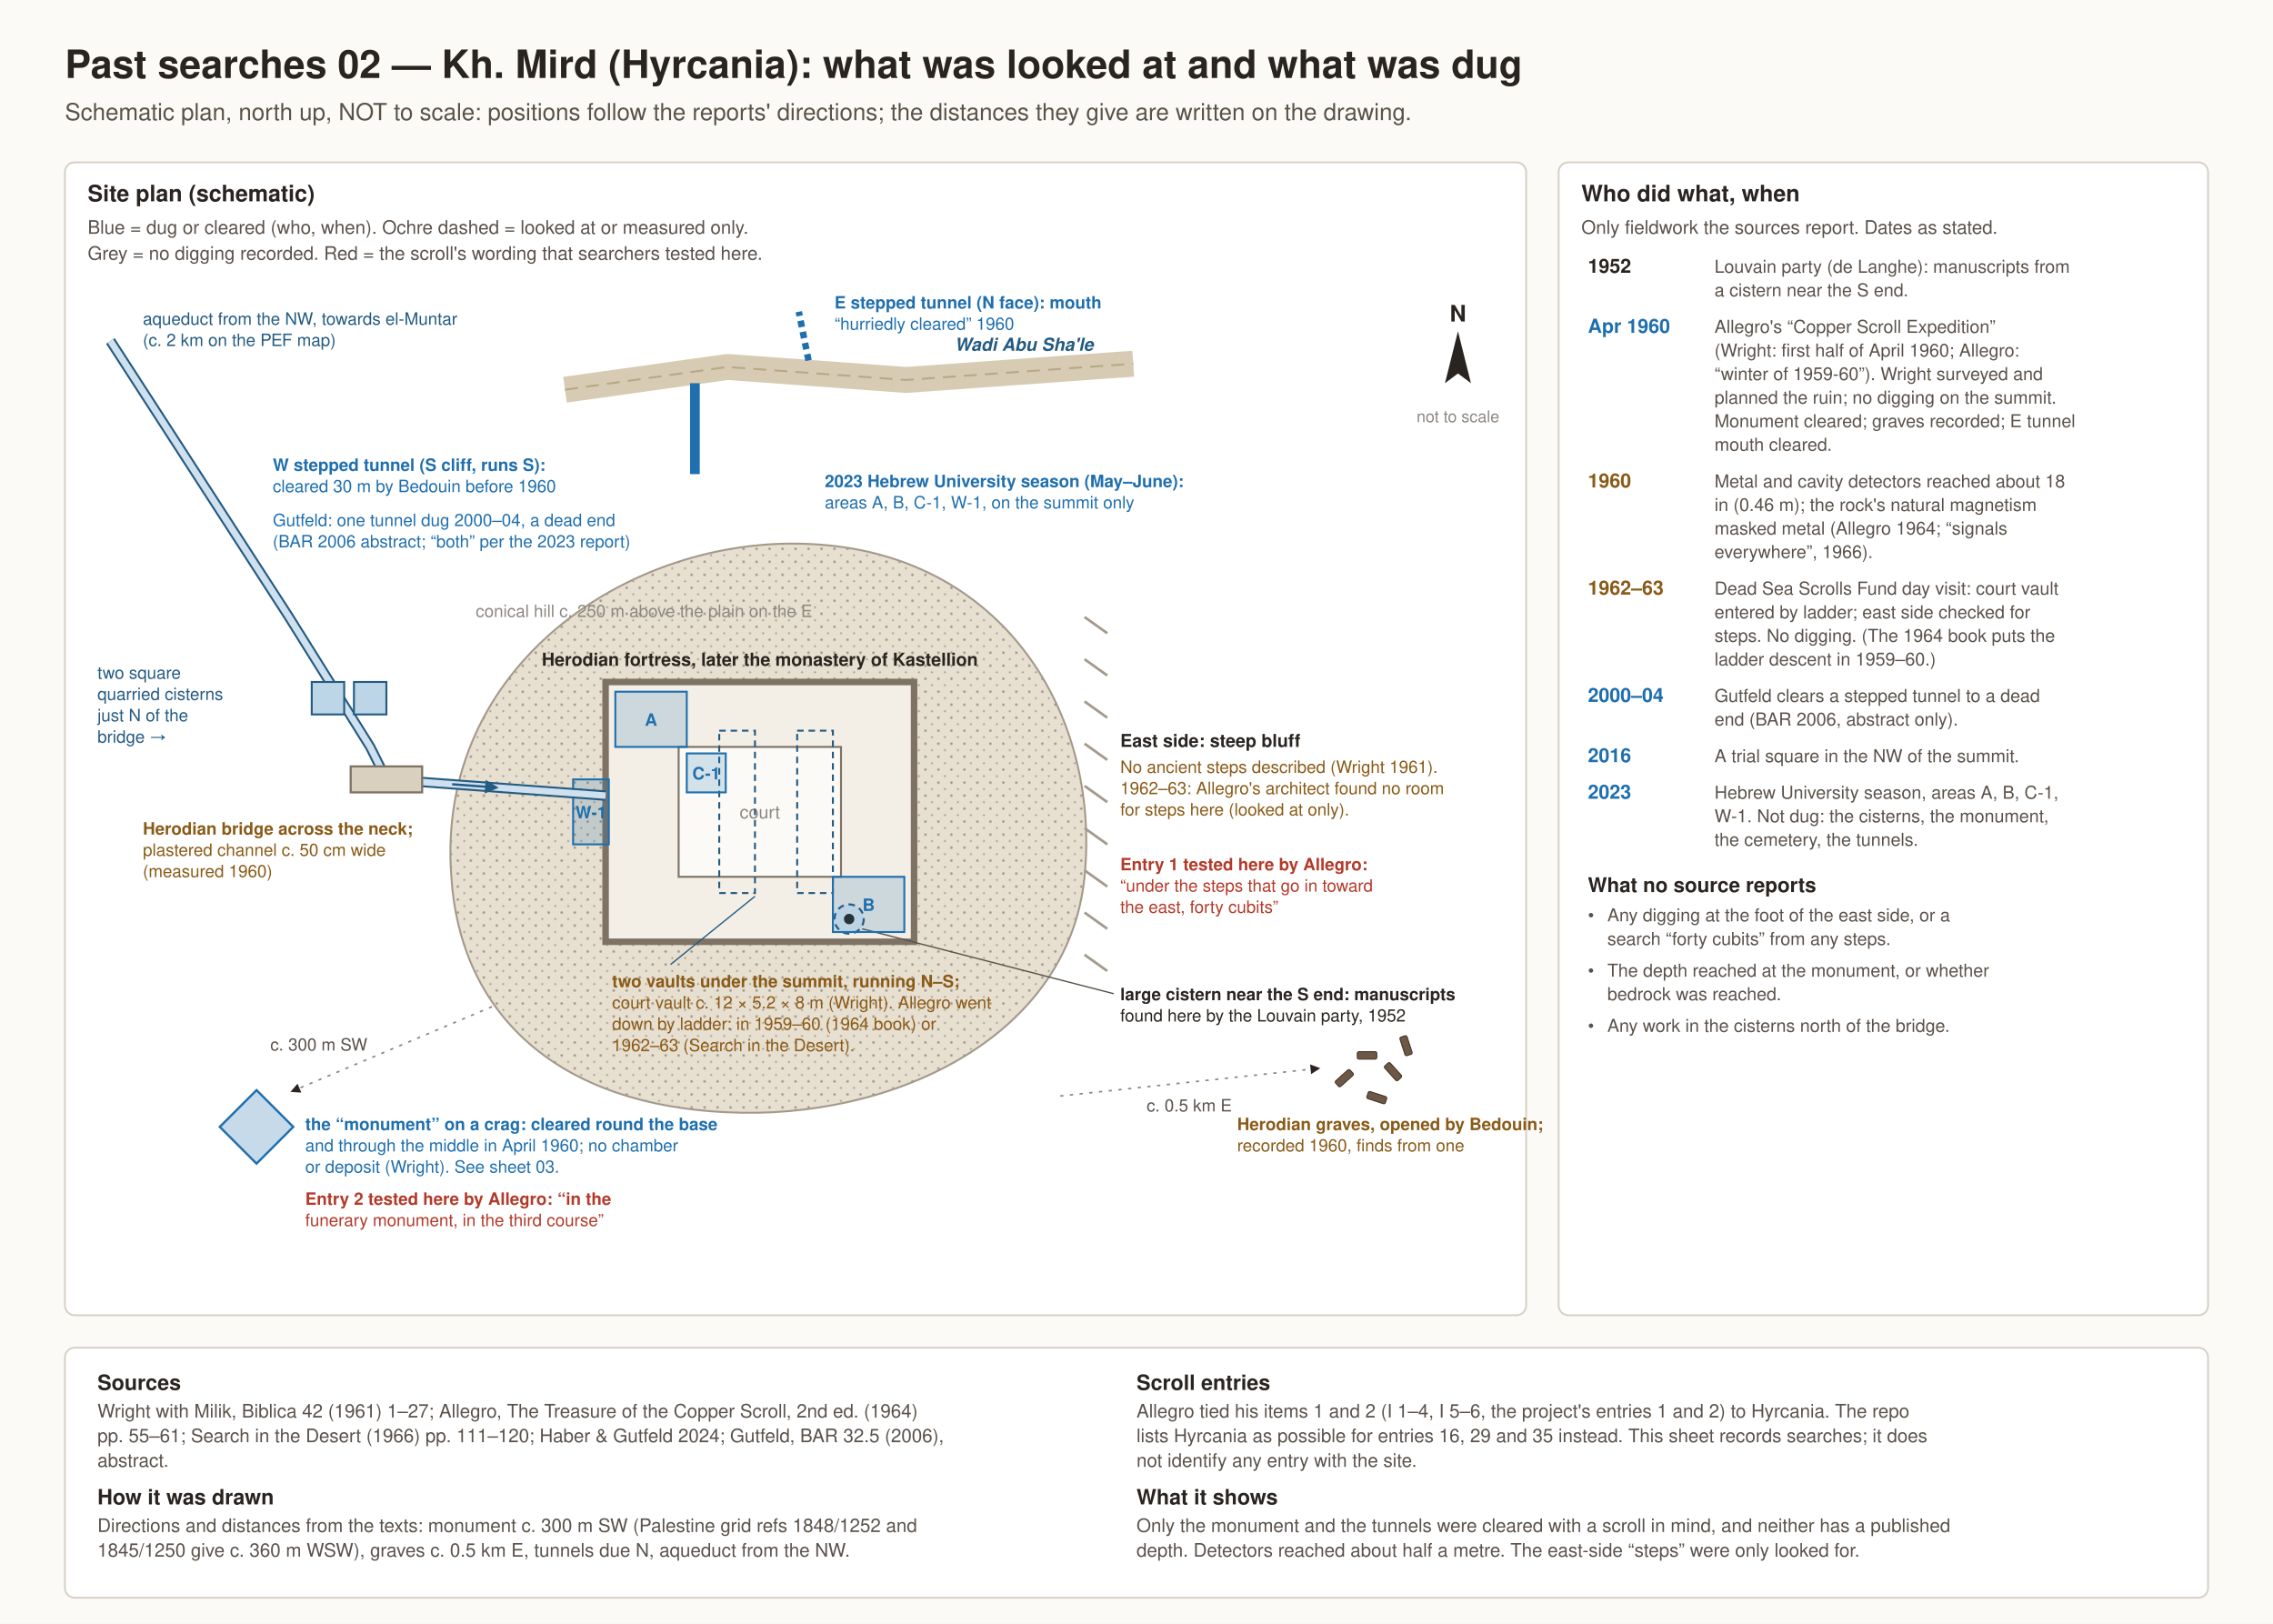
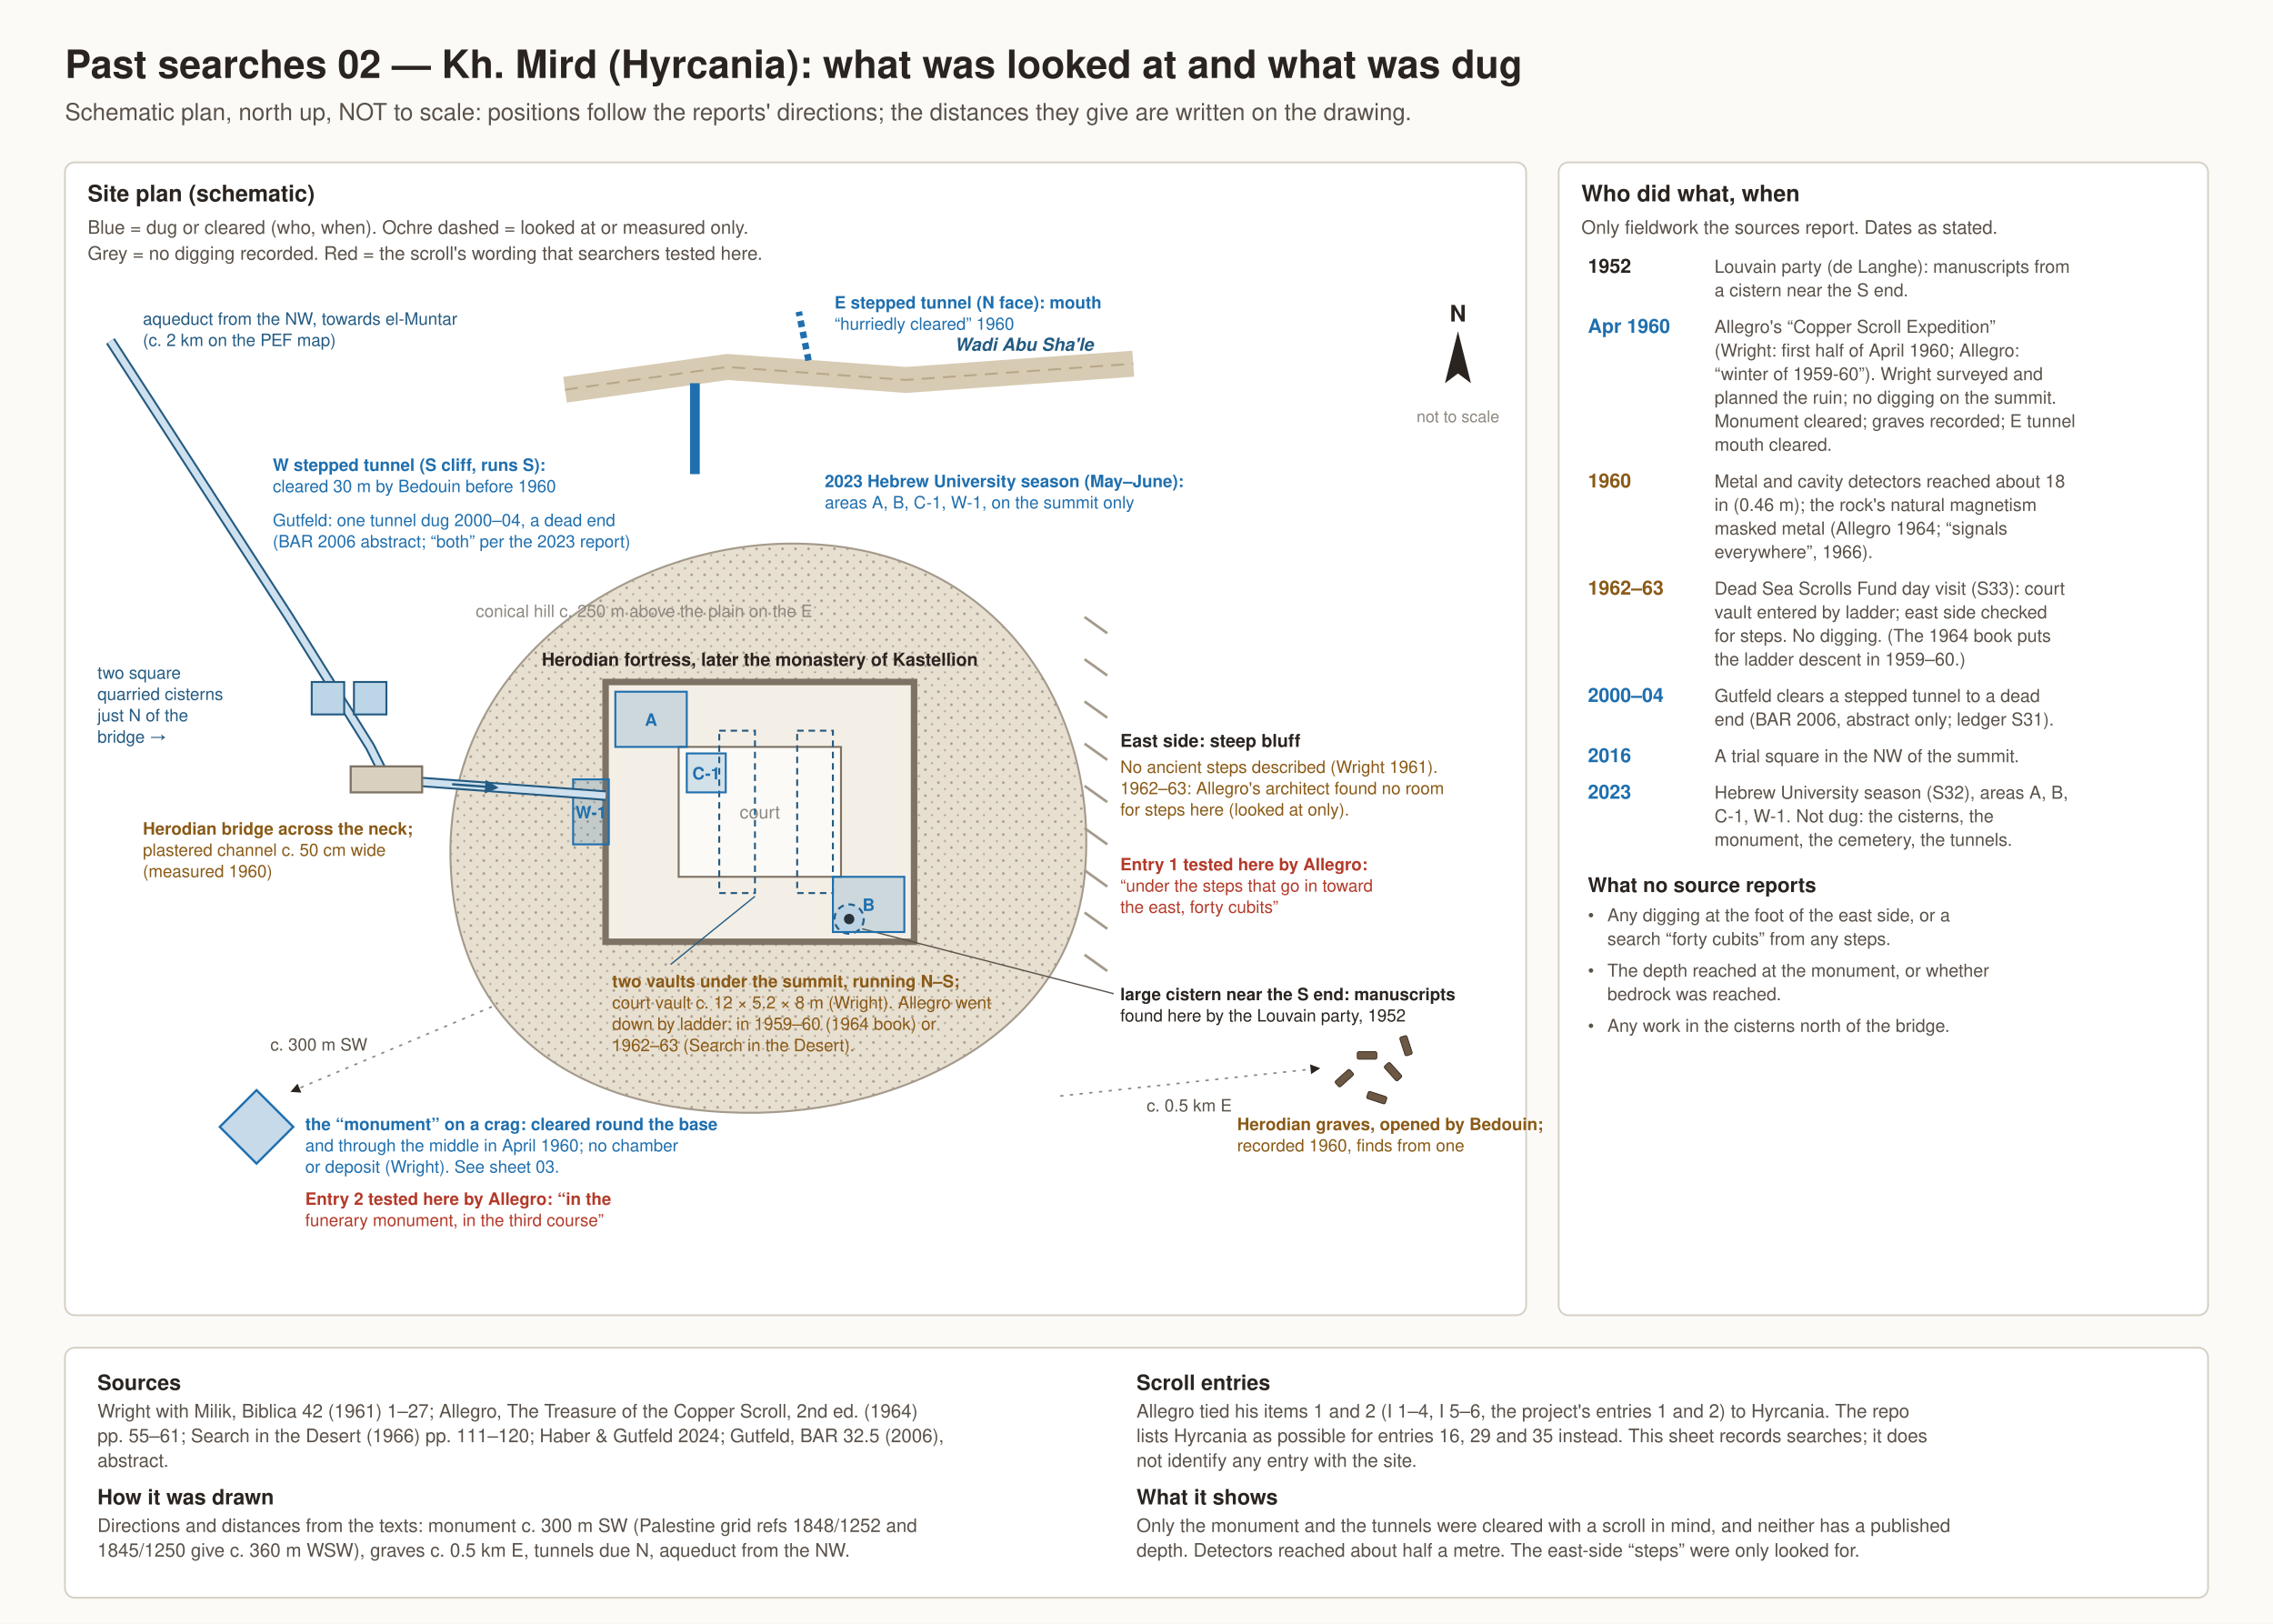
<svg xmlns="http://www.w3.org/2000/svg" viewBox="0 0 1400 1000" width="1400" height="1000" font-family="Helvetica Neue, Helvetica, Arial, DejaVu Sans, sans-serif">
  <defs>
    <marker id="ah-ink" viewBox="0 0 10 10" refX="8" refY="5" markerWidth="6" markerHeight="6" orient="auto-start-reverse">
      <path d="M0,0 L10,5 L0,10 z" fill="#2a2420" />
    </marker>
    <marker id="ah-ochre" viewBox="0 0 10 10" refX="8" refY="5" markerWidth="6" markerHeight="6" orient="auto-start-reverse">
      <path d="M0,0 L10,5 L0,10 z" fill="#8a5a17" />
    </marker>
    <marker id="ah-blue" viewBox="0 0 10 10" refX="8" refY="5" markerWidth="6" markerHeight="6" orient="auto-start-reverse">
      <path d="M0,0 L10,5 L0,10 z" fill="#245b82" />
    </marker>
    <marker id="ah-red" viewBox="0 0 10 10" refX="8" refY="5" markerWidth="6" markerHeight="6" orient="auto-start-reverse">
      <path d="M0,0 L10,5 L0,10 z" fill="#8e2e22" />
    </marker>
    <pattern id="hatch" width="4" height="4" patternUnits="userSpaceOnUse" patternTransform="rotate(45)">
      <rect width="4" height="4" fill="#efe3cf" />
      <line x1="0" y1="0" x2="0" y2="4" stroke="#8a5a17" stroke-width="1.2" />
    </pattern>
    <pattern id="rockfill" width="8" height="8" patternUnits="userSpaceOnUse">
      <rect width="8" height="8" fill="#e7dfd0" />
      <circle cx="2" cy="2" r="0.8" fill="#a49a8b" />
      <circle cx="6" cy="6" r="0.6" fill="#a49a8b" />
    </pattern>
    <pattern id="field" width="10" height="10" patternUnits="userSpaceOnUse">
      <rect width="10" height="10" fill="#eef1e4" />
      <line x1="0" y1="5" x2="10" y2="5" stroke="#b9c4a0" stroke-width="0.8" />
    </pattern>
    <pattern id="earth" width="6" height="6" patternUnits="userSpaceOnUse">
      <rect width="6" height="6" fill="#efe6d6" />
      <circle cx="3" cy="3" r="0.9" fill="#c9b897" />
    </pattern>
  </defs>
  <rect width="1400" height="1000" fill="#fbfaf7" />
  <text x="40.0" y="48.0" font-size="24" fill="#2a2420" font-weight="700">Past searches 02 — Kh. Mird (Hyrcania): what was looked at and what was dug</text>
  <text x="40.0" y="74.0" font-size="14.5" fill="#5a524a">Schematic plan, north up, NOT to scale: positions follow the reports' directions; the distances they give are written on the drawing.</text>
  <rect x="40.0" y="100.0" width="900.0" height="710.0" fill="#ffffff" stroke="#d6cfc4" stroke-width="1.1" rx="6" />
  <text x="54.0" y="124.0" font-size="14" fill="#2a2420" font-weight="700">Site plan (schematic)</text>
  <text x="54.0" y="144.0" font-size="11.5" fill="#5a524a">Blue = dug or cleared (who, when). Ochre dashed = looked at or measured only.</text>
  <text x="54.0" y="160.0" font-size="11.5" fill="#5a524a">Grey = no digging recorded. Red = the scroll's wording that searchers tested here.</text>
  <path d="M278,540 C268,410 388,330 498,335 C618,340 678,440 668,540 C658,640 548,690 448,685 C338,680 283,620 278,540 Z" fill="url(#rockfill)" stroke="#a49a8b" stroke-width="1.2" stroke-linejoin="round" />
  <text x="293.0" y="380.0" font-size="10.5" fill="#8d8780">conical hill c. 250 m above the plain on the E</text>
  <rect x="373.0" y="420.0" width="190.0" height="160.0" fill="#f4efe6" stroke="#7d7264" stroke-width="4" />
  <rect x="418.0" y="460.0" width="100.0" height="80.0" fill="#fbfaf7" stroke="#7d7264" stroke-width="1.2" />
  <text x="468.0" y="504.0" font-size="11" fill="#8d8780" text-anchor="middle">court</text>
  <text x="468.0" y="410.0" font-size="11" fill="#2a2420" font-weight="700" text-anchor="middle">Herodian fortress, later the monastery of Kastellion</text>
  <rect x="443.0" y="450.0" width="22.0" height="100.0" fill="none" stroke="#245b82" stroke-width="1.2" stroke-dasharray="4 3" />
  <rect x="491.0" y="450.0" width="22.0" height="100.0" fill="none" stroke="#245b82" stroke-width="1.2" stroke-dasharray="4 3" />
  <line x1="465.0" y1="552.0" x2="413.0" y2="594.0" stroke="#245b82" stroke-width="0.8" />
  <text x="377.0" y="608.0" font-size="10.5" fill="#8a5a17" font-weight="600">two vaults under the summit, running N–S;</text>
  <text x="377.0" y="621.1" font-size="10.5" fill="#8a5a17">court vault c. 12 × 5.2 × 8 m (Wright). Allegro went</text>
  <text x="377.0" y="634.2" font-size="10.5" fill="#8a5a17">down by ladder: in 1959–60 (1964 book) or</text>
  <text x="377.0" y="647.4" font-size="10.5" fill="#8a5a17">1962–63 (Search in the Desert).</text>
  <circle cx="523.0" cy="566.0" r="9.0" fill="#dfe9f0" stroke="#245b82" stroke-width="1.3" stroke-dasharray="4 3" />
  <circle cx="523.0" cy="566.0" r="3.2" fill="#2a2420" stroke="none" stroke-width="1.0" />
  <line x1="531.0" y1="572.0" x2="686.0" y2="612.0" stroke="#5a524a" stroke-width="0.8" />
  <text x="690.0" y="616.0" font-size="10.5" fill="#2a2420" font-weight="600">large cistern near the S end: manuscripts</text>
  <text x="690.0" y="629.1" font-size="10.5" fill="#2a2420">found here by the Louvain party, 1952</text>
  <rect x="379.0" y="426.0" width="44.0" height="34.0" fill="#1f6fae" stroke="#1f6fae" stroke-width="1.2" fill-opacity="0.18" />
  <text x="401.0" y="447.0" font-size="10.5" fill="#1f6fae" font-weight="700" text-anchor="middle">A</text>
  <rect x="513.0" y="540.0" width="44.0" height="34.0" fill="#1f6fae" stroke="#1f6fae" stroke-width="1.2" fill-opacity="0.18" />
  <text x="535.0" y="561.0" font-size="10.5" fill="#1f6fae" font-weight="700" text-anchor="middle">B</text>
  <rect x="423.0" y="464.0" width="24.0" height="24.0" fill="#1f6fae" stroke="#1f6fae" stroke-width="1.2" fill-opacity="0.18" />
  <text x="435.0" y="480.0" font-size="10.5" fill="#1f6fae" font-weight="700" text-anchor="middle">C-1</text>
  <rect x="353.0" y="480.0" width="22.0" height="40.0" fill="#1f6fae" stroke="#1f6fae" stroke-width="1.2" fill-opacity="0.18" />
  <text x="364.0" y="504.0" font-size="10.5" fill="#1f6fae" font-weight="700" text-anchor="middle">W-1</text>
  <text x="508.0" y="300.0" font-size="10.5" fill="#1f6fae" font-weight="600">2023 Hebrew University season (May–June):</text>
  <text x="508.0" y="313.1" font-size="10.5" fill="#1f6fae">areas A, B, C-1, W-1, on the summit only</text>
  <line x1="668.0" y1="380.0" x2="682.0" y2="390.0" stroke="#a49a8b" stroke-width="1.6" />
  <line x1="668.0" y1="406.0" x2="682.0" y2="416.0" stroke="#a49a8b" stroke-width="1.6" />
  <line x1="668.0" y1="432.0" x2="682.0" y2="442.0" stroke="#a49a8b" stroke-width="1.6" />
  <line x1="668.0" y1="458.0" x2="682.0" y2="468.0" stroke="#a49a8b" stroke-width="1.6" />
  <line x1="668.0" y1="484.0" x2="682.0" y2="494.0" stroke="#a49a8b" stroke-width="1.6" />
  <line x1="668.0" y1="510.0" x2="682.0" y2="520.0" stroke="#a49a8b" stroke-width="1.6" />
  <line x1="668.0" y1="536.0" x2="682.0" y2="546.0" stroke="#a49a8b" stroke-width="1.6" />
  <line x1="668.0" y1="562.0" x2="682.0" y2="572.0" stroke="#a49a8b" stroke-width="1.6" />
  <line x1="668.0" y1="588.0" x2="682.0" y2="598.0" stroke="#a49a8b" stroke-width="1.6" />
  <text x="690.0" y="460.0" font-size="11" fill="#2a2420" font-weight="700">East side: steep bluff</text>
  <text x="690.0" y="476.0" font-size="10.5" fill="#8a5a17">No ancient steps described (Wright 1961).</text>
  <text x="690.0" y="489.1" font-size="10.5" fill="#8a5a17">1962–63: Allegro's architect found no room</text>
  <text x="690.0" y="502.2" font-size="10.5" fill="#8a5a17">for steps here (looked at only).</text>
  <text x="690.0" y="536.0" font-size="10.5" fill="#b33a2a" font-weight="600">Entry 1 tested here by Allegro:</text>
  <text x="690.0" y="549.1" font-size="10.5" fill="#b33a2a">“under the steps that go in toward</text>
  <text x="690.0" y="562.2" font-size="10.5" fill="#b33a2a">the east, forty cubits”</text>
  <path d="M68.0,210.0 L178.0,380.0 L228.0,460.0 L238.0,480.0 L373.0,490.0" fill="none" stroke="#245b82" stroke-width="6.4" stroke-linejoin="round" />
  <path d="M68.0,210.0 L178.0,380.0 L228.0,460.0 L238.0,480.0 L373.0,490.0" fill="none" stroke="#cfe1ee" stroke-width="4" stroke-linejoin="round" />
  <line x1="278.5" y1="483.0" x2="305.5" y2="485.0" stroke="#245b82" stroke-width="1.4" marker-end="url(#ah-blue)" />
  <rect x="216.0" y="472.0" width="44.0" height="16.0" fill="#d9d0bf" stroke="#7d7264" stroke-width="1.3" />
  <text x="88.0" y="200.0" font-size="10.5" fill="#245b82">aqueduct from the NW, towards el-Muntar</text>
  <text x="88.0" y="213.1" font-size="10.5" fill="#245b82">(c. 2 km on the PEF map)</text>
  <text x="88.0" y="514.0" font-size="10.5" fill="#8a5a17" font-weight="600">Herodian bridge across the neck;</text>
  <text x="88.0" y="527.1" font-size="10.5" fill="#8a5a17">plastered channel c. 50 cm wide</text>
  <text x="88.0" y="540.2" font-size="10.5" fill="#8a5a17">(measured 1960)</text>
  <rect x="192.0" y="420.0" width="20.0" height="20.0" fill="#bcd6e8" stroke="#245b82" stroke-width="1.2" />
  <rect x="218.0" y="420.0" width="20.0" height="20.0" fill="#bcd6e8" stroke="#245b82" stroke-width="1.2" />
  <text x="60.0" y="418.0" font-size="10.5" fill="#245b82">two square</text>
  <text x="60.0" y="431.1" font-size="10.5" fill="#245b82">quarried cisterns</text>
  <text x="60.0" y="444.2" font-size="10.5" fill="#245b82">just N of the</text>
  <text x="60.0" y="457.4" font-size="10.5" fill="#245b82">bridge →</text>
  <path d="M348.0,240.0 L448.0,226.0 L558.0,234.0 L698.0,224.0" fill="none" stroke="#d7cbb3" stroke-width="16" stroke-linejoin="round" />
  <path d="M348.0,240.0 L448.0,226.0 L558.0,234.0 L698.0,224.0" fill="none" stroke="#b8a888" stroke-width="1.2" stroke-linejoin="round" stroke-dasharray="8 5" />
  <text x="588.0" y="216.0" font-size="11" fill="#245b82" font-weight="600" font-style="italic">Wadi Abu Sha'le</text>
  <line x1="428.0" y1="236.0" x2="428.0" y2="292.0" stroke="#1f6fae" stroke-width="6" />
  <line x1="498.0" y1="222.0" x2="492.0" y2="192.0" stroke="#1f6fae" stroke-width="4" stroke-dasharray="4 3" />
  <text x="168.0" y="290.0" font-size="10.5" fill="#1f6fae" font-weight="600">W stepped tunnel (S cliff, runs S):</text>
  <text x="168.0" y="303.1" font-size="10.5" fill="#1f6fae">cleared 30 m by Bedouin before 1960</text>
  <text x="514.0" y="190.0" font-size="10.5" fill="#1f6fae" font-weight="600">E stepped tunnel (N face): mouth</text>
  <text x="514.0" y="203.1" font-size="10.5" fill="#1f6fae">“hurriedly cleared” 1960</text>
  <text x="168.0" y="324.0" font-size="10.5" fill="#1f6fae">Gutfeld: one tunnel dug 2000–04, a dead end</text>
  <text x="168.0" y="337.1" font-size="10.5" fill="#1f6fae">(BAR 2006 abstract; “both” per the 2023 report)</text>
  <rect x="836.0" y="647.7" width="12.0" height="4.6" fill="#6d5846" stroke="#3f3226" stroke-width="0.6" rx="1" transform="rotate(0 842.0 650.0)" />
  <rect x="852.0" y="657.7" width="12.0" height="4.6" fill="#6d5846" stroke="#3f3226" stroke-width="0.6" rx="1" transform="rotate(48 858.0 660.0)" />
  <rect x="822.0" y="661.7" width="12.0" height="4.6" fill="#6d5846" stroke="#3f3226" stroke-width="0.6" rx="1" transform="rotate(-42 828.0 664.0)" />
  <rect x="842.0" y="673.7" width="12.0" height="4.6" fill="#6d5846" stroke="#3f3226" stroke-width="0.6" rx="1" transform="rotate(18 848.0 676.0)" />
  <rect x="860.0" y="641.7" width="12.0" height="4.6" fill="#6d5846" stroke="#3f3226" stroke-width="0.6" rx="1" transform="rotate(72 866.0 644.0)" />
  <line x1="653.0" y1="675.0" x2="812.0" y2="658.0" stroke="#8d8780" stroke-width="1" stroke-dasharray="2 4" marker-end="url(#ah-ink)" />
  <text x="732.5" y="684.5" font-size="10.5" fill="#5a524a" text-anchor="middle">c. 0.5 km E</text>
  <text x="762.0" y="696.0" font-size="10.5" fill="#8a5a17" font-weight="600">Herodian graves, opened by Bedouin;</text>
  <text x="762.0" y="709.1" font-size="10.5" fill="#8a5a17">recorded 1960, finds from one</text>
  <rect x="142.0" y="678.0" width="32.0" height="32.0" fill="#1f6fae" stroke="#1f6fae" stroke-width="1.4" fill-opacity="0.25" transform="rotate(45 158.0 694.0)" />
  <line x1="303.0" y1="620.0" x2="180.0" y2="672.0" stroke="#8d8780" stroke-width="1" stroke-dasharray="2 4" marker-end="url(#ah-ink)" />
  <text x="166.5" y="647.0" font-size="10.5" fill="#5a524a">c. 300 m SW</text>
  <text x="188.0" y="696.0" font-size="10.5" fill="#1f6fae" font-weight="600">the “monument” on a crag: cleared round the base</text>
  <text x="188.0" y="709.1" font-size="10.5" fill="#1f6fae">and through the middle in April 1960; no chamber</text>
  <text x="188.0" y="722.2" font-size="10.5" fill="#1f6fae">or deposit (Wright). See sheet 03.</text>
  <text x="188.0" y="742.0" font-size="10.5" fill="#b33a2a" font-weight="600">Entry 2 tested here by Allegro: “in the</text>
  <text x="188.0" y="755.1" font-size="10.5" fill="#b33a2a">funerary monument, in the third course”</text>
  <path d="M898,204 L906,236 L898,230 L890,236 Z" fill="#2a2420" stroke="none" stroke-width="1.0" stroke-linejoin="round" />
  <text x="898.0" y="198.0" font-size="14" fill="#2a2420" font-weight="700" text-anchor="middle">N</text>
  <text x="898.0" y="260.0" font-size="10" fill="#8d8780" text-anchor="middle">not to scale</text>
  <rect x="960.0" y="100.0" width="400.0" height="710.0" fill="#ffffff" stroke="#d6cfc4" stroke-width="1.1" rx="6" />
  <text x="974.0" y="124.0" font-size="14" fill="#2a2420" font-weight="700">Who did what, when</text>
  <text x="974.0" y="144.0" font-size="11.5" fill="#5a524a">Only fieldwork the sources report. Dates as stated.</text>
  <text x="978.0" y="168.0" font-size="12" fill="#2a2420" font-weight="700">1952</text>
  <text x="1056.0" y="168.0" font-size="11" fill="#5a524a">Louvain party (de Langhe): manuscripts from</text>
  <text x="1056.0" y="182.5" font-size="11" fill="#5a524a">a cistern near the S end.</text>
  <text x="978.0" y="205.0" font-size="12" fill="#1f6fae" font-weight="700">Apr 1960</text>
  <text x="1056.0" y="205.0" font-size="11" fill="#5a524a">Allegro's “Copper Scroll Expedition”</text>
  <text x="1056.0" y="219.6" font-size="11" fill="#5a524a">(Wright: first half of April 1960; Allegro:</text>
  <text x="1056.0" y="234.1" font-size="11" fill="#5a524a">“winter of 1959-60”). Wright surveyed and</text>
  <text x="1056.0" y="248.6" font-size="11" fill="#5a524a">planned the ruin; no digging on the summit.</text>
  <text x="1056.0" y="263.1" font-size="11" fill="#5a524a">Monument cleared; graves recorded; E tunnel</text>
  <text x="1056.0" y="277.6" font-size="11" fill="#5a524a">mouth cleared.</text>
  <text x="978.0" y="300.2" font-size="12" fill="#8a5a17" font-weight="700">1960</text>
  <text x="1056.0" y="300.2" font-size="11" fill="#5a524a">Metal and cavity detectors reached about 18</text>
  <text x="1056.0" y="314.7" font-size="11" fill="#5a524a">in (0.46 m); the rock's natural magnetism</text>
  <text x="1056.0" y="329.2" font-size="11" fill="#5a524a">masked metal (Allegro 1964; “signals</text>
  <text x="1056.0" y="343.7" font-size="11" fill="#5a524a">everywhere”, 1966).</text>
  <text x="978.0" y="366.2" font-size="12" fill="#8a5a17" font-weight="700">1962–63</text>
-   <text x="1056.0" y="366.2" font-size="11" fill="#5a524a">Dead Sea Scrolls Fund day visit: court vault</text>
-   <text x="1056.0" y="380.8" font-size="11" fill="#5a524a">entered by ladder; east side checked for</text>
-   <text x="1056.0" y="395.3" font-size="11" fill="#5a524a">steps. No digging. (The 1964 book puts the</text>
-   <text x="1056.0" y="409.8" font-size="11" fill="#5a524a">ladder descent in 1959–60.)</text>
+   <text x="1056.0" y="366.2" font-size="11" fill="#5a524a">Dead Sea Scrolls Fund day visit (S33): court</text>
+   <text x="1056.0" y="380.8" font-size="11" fill="#5a524a">vault entered by ladder; east side checked</text>
+   <text x="1056.0" y="395.3" font-size="11" fill="#5a524a">for steps. No digging. (The 1964 book puts</text>
+   <text x="1056.0" y="409.8" font-size="11" fill="#5a524a">the ladder descent in 1959–60.)</text>
  <text x="978.0" y="432.3" font-size="12" fill="#1f6fae" font-weight="700">2000–04</text>
  <text x="1056.0" y="432.3" font-size="11" fill="#5a524a">Gutfeld clears a stepped tunnel to a dead</text>
-   <text x="1056.0" y="446.8" font-size="11" fill="#5a524a">end (BAR 2006, abstract only).</text>
+   <text x="1056.0" y="446.8" font-size="11" fill="#5a524a">end (BAR 2006, abstract only; ledger S31).</text>
  <text x="978.0" y="469.4" font-size="12" fill="#1f6fae" font-weight="700">2016</text>
  <text x="1056.0" y="469.4" font-size="11" fill="#5a524a">A trial square in the NW of the summit.</text>
  <text x="978.0" y="491.9" font-size="12" fill="#1f6fae" font-weight="700">2023</text>
-   <text x="1056.0" y="491.9" font-size="11" fill="#5a524a">Hebrew University season, areas A, B, C-1,</text>
-   <text x="1056.0" y="506.4" font-size="11" fill="#5a524a">W-1. Not dug: the cisterns, the monument,</text>
-   <text x="1056.0" y="520.9" font-size="11" fill="#5a524a">the cemetery, the tunnels.</text>
+   <text x="1056.0" y="491.9" font-size="11" fill="#5a524a">Hebrew University season (S32), areas A, B,</text>
+   <text x="1056.0" y="506.4" font-size="11" fill="#5a524a">C-1, W-1. Not dug: the cisterns, the</text>
+   <text x="1056.0" y="520.9" font-size="11" fill="#5a524a">monument, the cemetery, the tunnels.</text>
  <text x="978.0" y="549.4" font-size="12.5" fill="#2a2420" font-weight="700">What no source reports</text>
  <text x="978.0" y="567.4" font-size="11" fill="#5a524a">•</text>
  <text x="990.0" y="567.4" font-size="11" fill="#5a524a">Any digging at the foot of the east side, or a</text>
  <text x="990.0" y="582.0" font-size="11" fill="#5a524a">search “forty cubits” from any steps.</text>
  <text x="978.0" y="601.5" font-size="11" fill="#5a524a">•</text>
  <text x="990.0" y="601.5" font-size="11" fill="#5a524a">The depth reached at the monument, or whether</text>
  <text x="990.0" y="616.0" font-size="11" fill="#5a524a">bedrock was reached.</text>
  <text x="978.0" y="635.5" font-size="11" fill="#5a524a">•</text>
  <text x="990.0" y="635.5" font-size="11" fill="#5a524a">Any work in the cisterns north of the bridge.</text>
  <rect x="40.0" y="830.0" width="1320.0" height="154.0" fill="#ffffff" stroke="#d6cfc4" stroke-width="1.1" rx="6" />
  <text x="60.0" y="856.0" font-size="13" fill="#2a2420" font-weight="700">Sources</text>
  <text x="60.0" y="873.0" font-size="11.5" fill="#5a524a">Wright with Milik, Biblica 42 (1961) 1–27; Allegro, The Treasure of the Copper Scroll, 2nd ed. (1964)</text>
  <text x="60.0" y="888.2" font-size="11.5" fill="#5a524a">pp. 55–61; Search in the Desert (1966) pp. 111–120; Haber &amp; Gutfeld 2024; Gutfeld, BAR 32.5 (2006),</text>
  <text x="60.0" y="903.4" font-size="11.5" fill="#5a524a">abstract.</text>
  <text x="60.0" y="926.5" font-size="13" fill="#2a2420" font-weight="700">How it was drawn</text>
  <text x="60.0" y="943.5" font-size="11.5" fill="#5a524a">Directions and distances from the texts: monument c. 300 m SW (Palestine grid refs 1848/1252 and</text>
  <text x="60.0" y="958.7" font-size="11.5" fill="#5a524a">1845/1250 give c. 360 m WSW), graves c. 0.5 km E, tunnels due N, aqueduct from the NW.</text>
  <text x="700.0" y="856.0" font-size="13" fill="#2a2420" font-weight="700">Scroll entries</text>
  <text x="700.0" y="873.0" font-size="11.5" fill="#5a524a">Allegro tied his items 1 and 2 (I 1–4, I 5–6, the project's entries 1 and 2) to Hyrcania. The repo</text>
  <text x="700.0" y="888.2" font-size="11.5" fill="#5a524a">lists Hyrcania as possible for entries 16, 29 and 35 instead. This sheet records searches; it does</text>
  <text x="700.0" y="903.4" font-size="11.5" fill="#5a524a">not identify any entry with the site.</text>
  <text x="700.0" y="926.5" font-size="13" fill="#2a2420" font-weight="700">What it shows</text>
  <text x="700.0" y="943.5" font-size="11.5" fill="#5a524a">Only the monument and the tunnels were cleared with a scroll in mind, and neither has a published</text>
  <text x="700.0" y="958.7" font-size="11.5" fill="#5a524a">depth. Detectors reached about half a metre. The east-side “steps” were only looked for.</text>
</svg>
